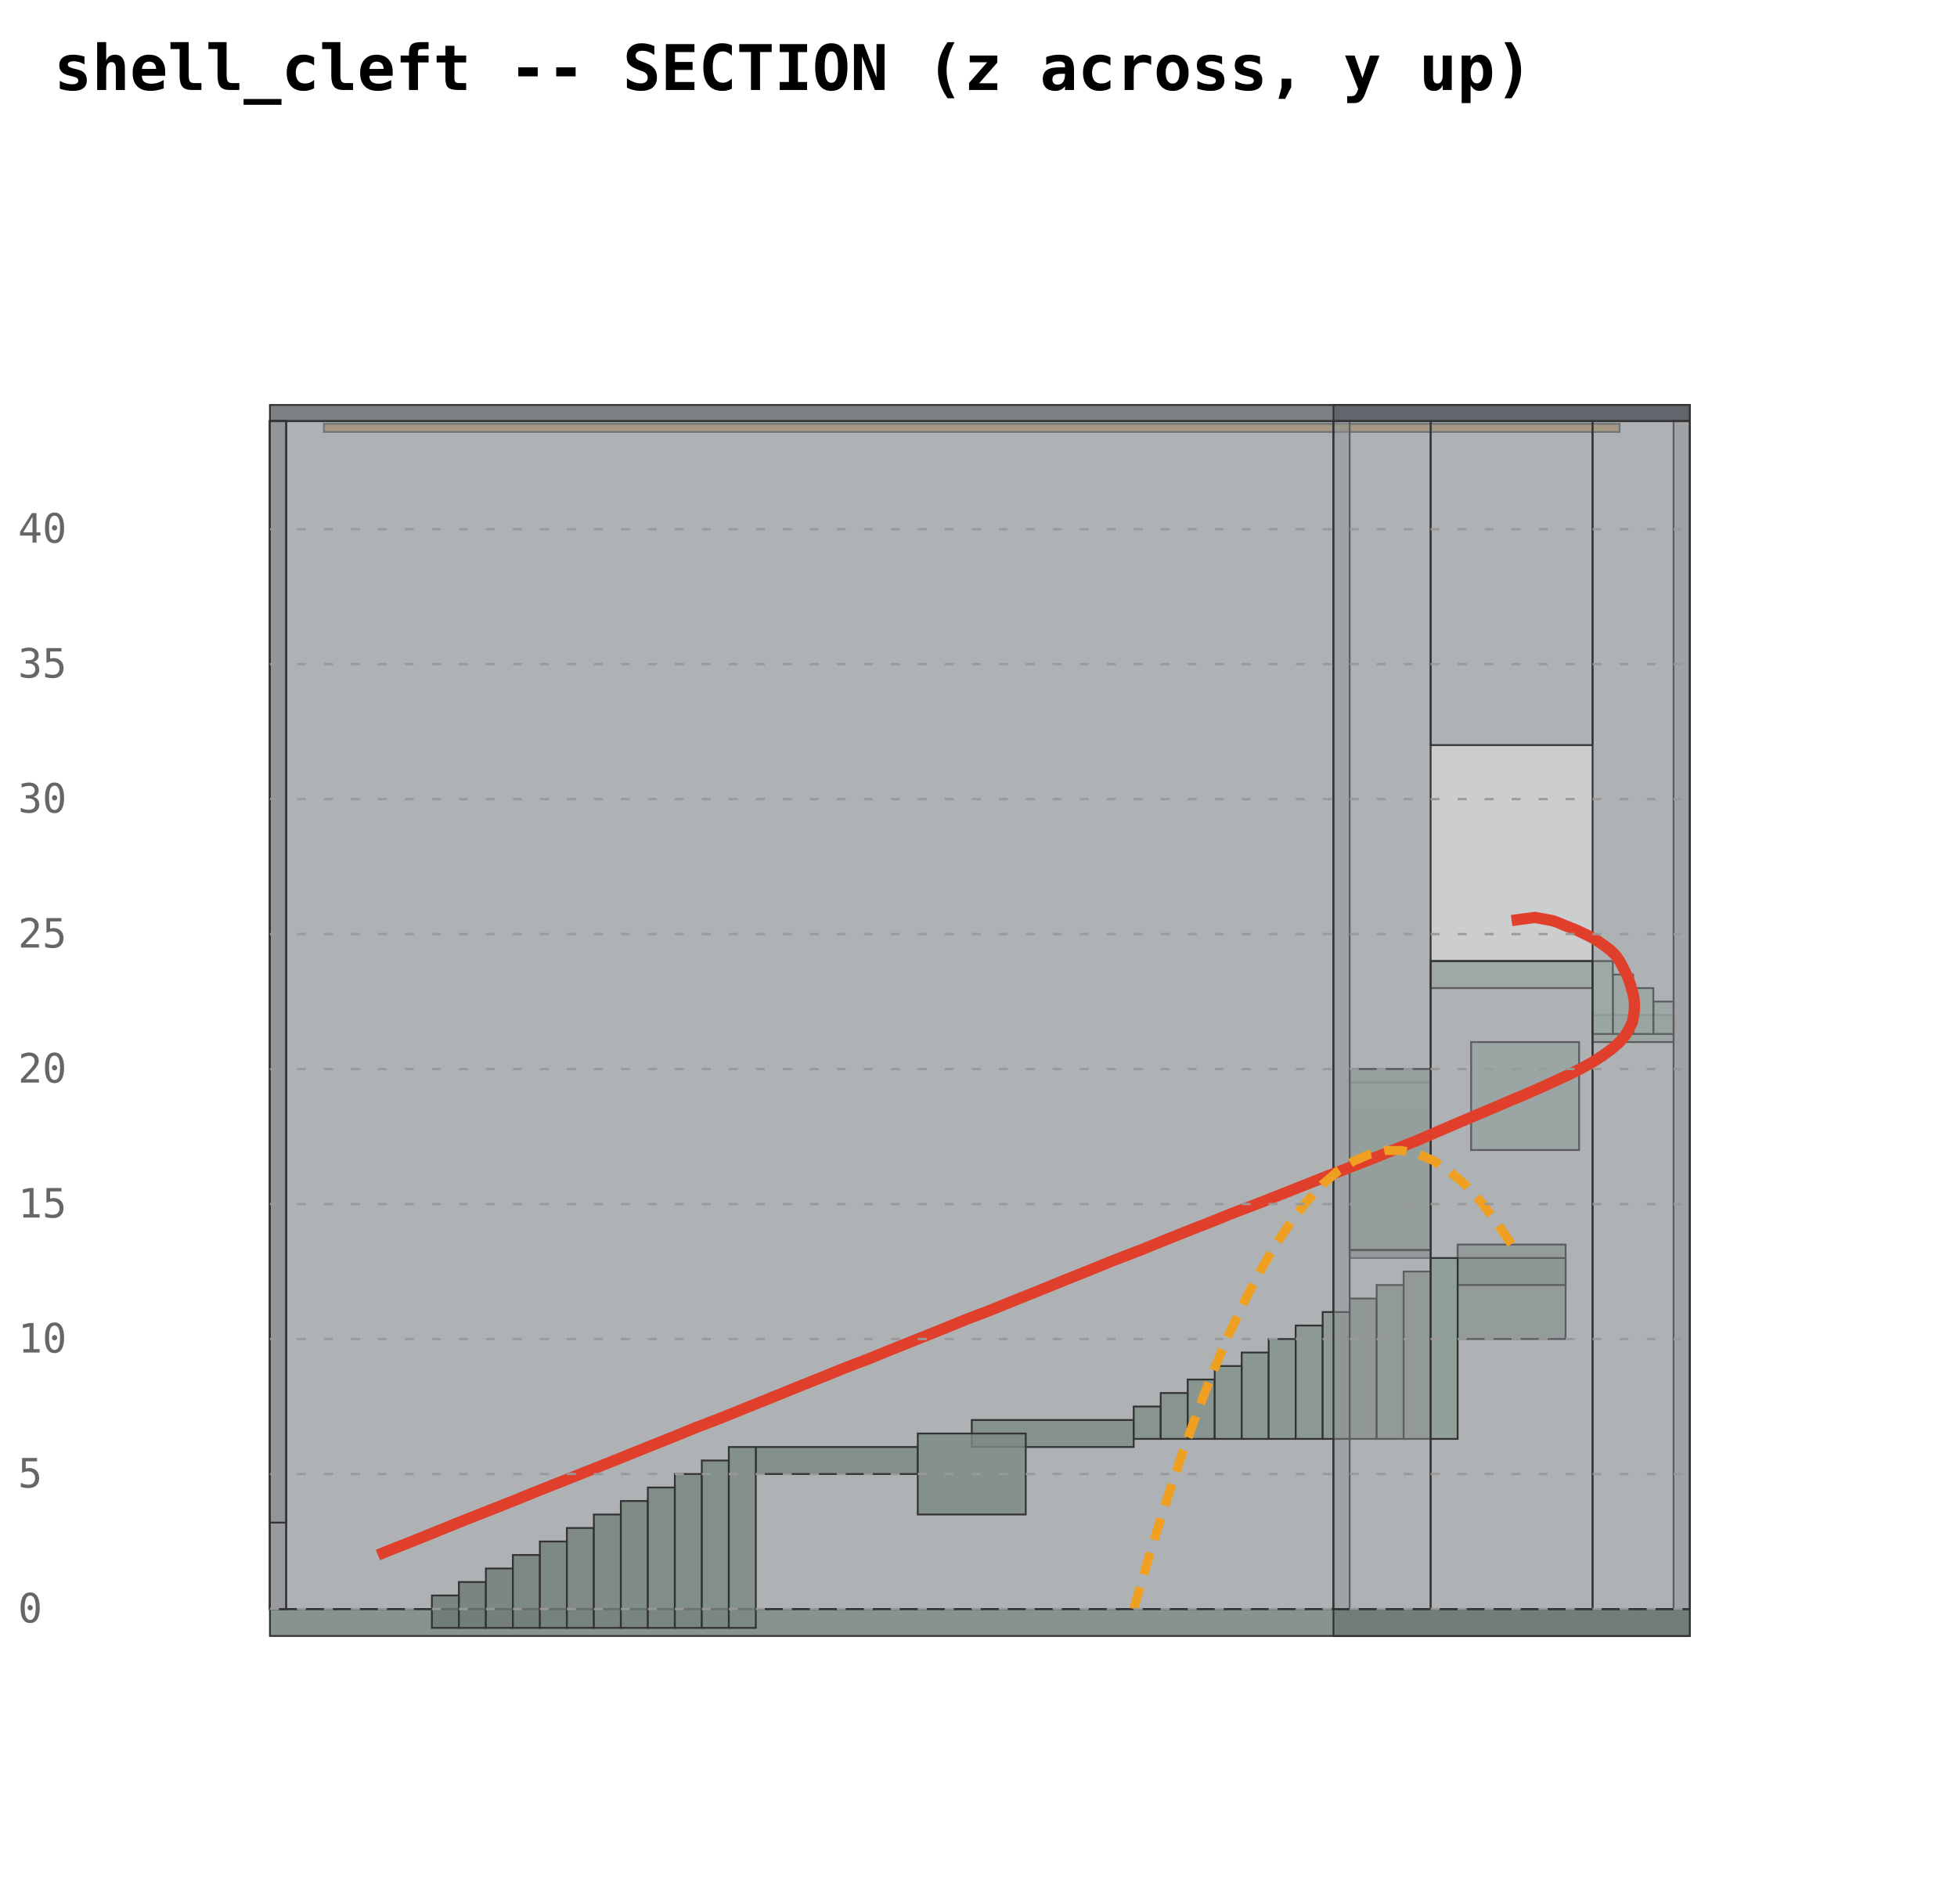
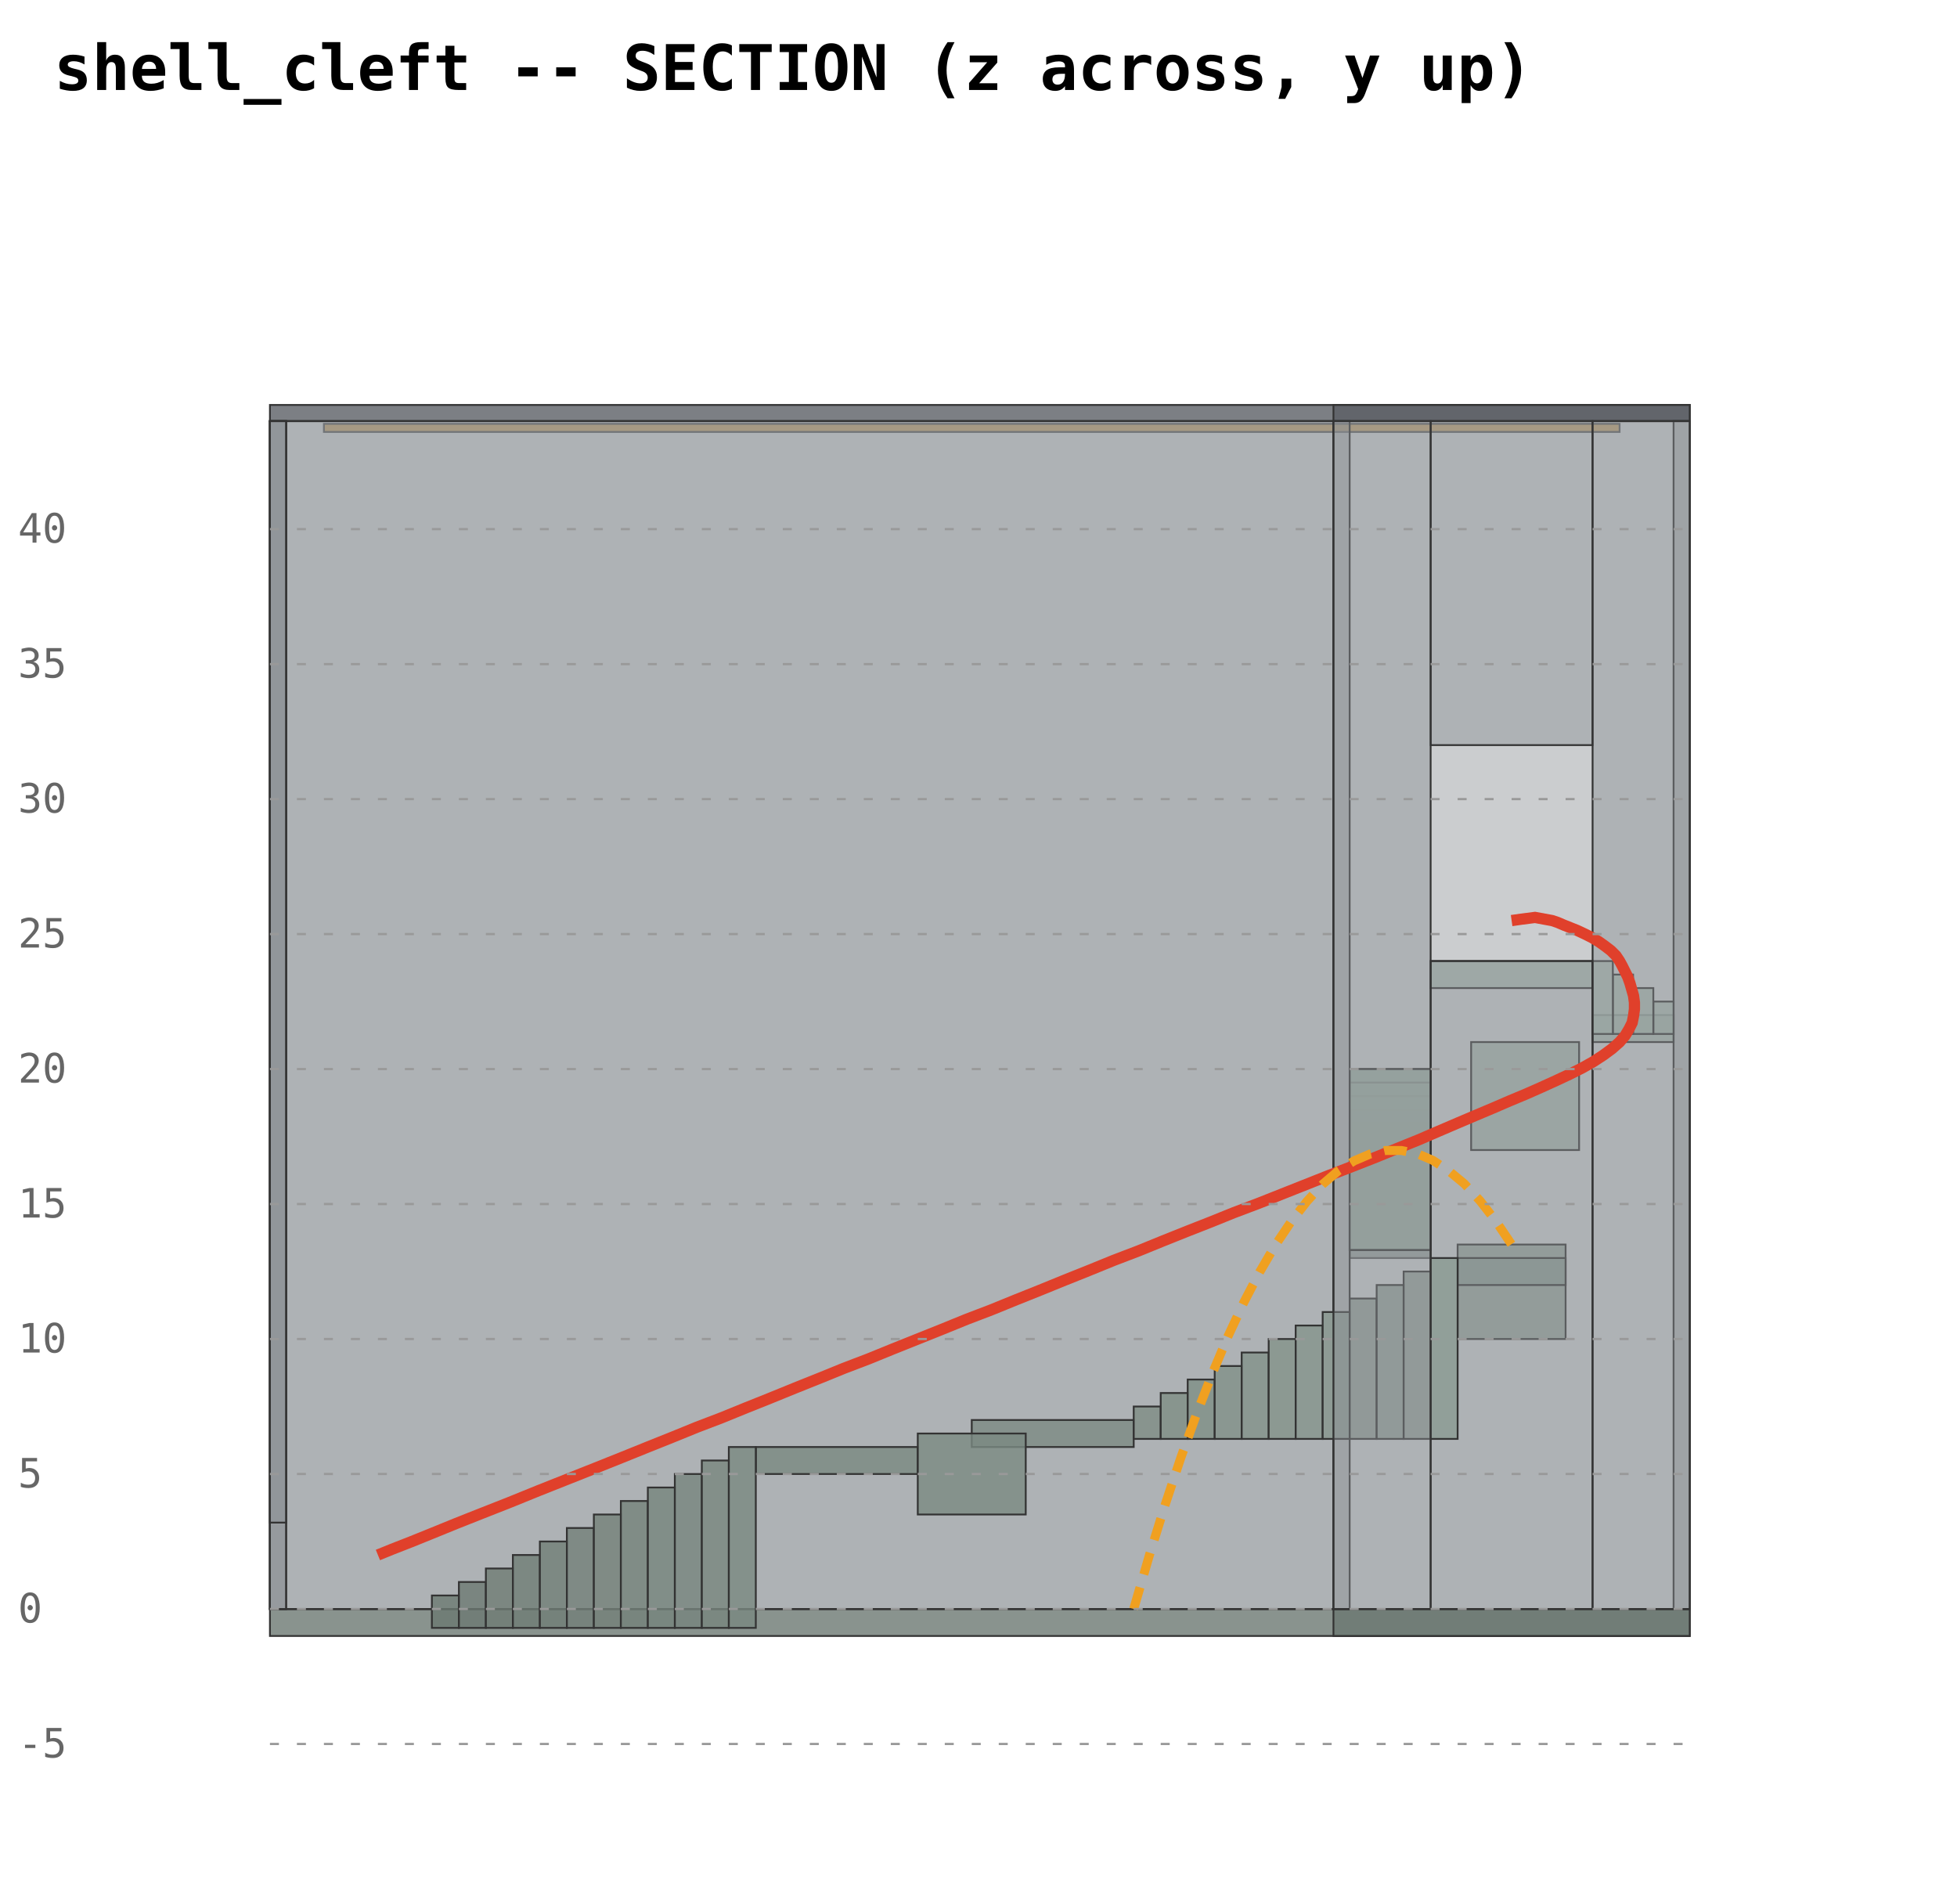
<svg xmlns="http://www.w3.org/2000/svg" width="435" height="423" viewBox="0 0 435 423" font-family="monospace" font-size="11">
  <rect width="100%%" height="100%%" fill="#f4f4f2" />
  <text x="12" y="20" font-size="14" font-weight="bold">shell_cleft -- SECTION (z across, y up)</text>
  <rect x="60.0" y="357.6" width="315.6" height="6.0" fill="#6c7872" fill-opacity="0.80" stroke="#333" stroke-width="0.4" />
  <rect x="60.0" y="90.0" width="315.6" height="3.6" fill="#5c5f66" fill-opacity="0.80" stroke="#333" stroke-width="0.4" />
  <rect x="296.4" y="357.6" width="79.2" height="6.0" fill="#6c7872" fill-opacity="0.80" stroke="#333" stroke-width="0.4" />
  <rect x="296.4" y="90.0" width="79.2" height="3.6" fill="#5c5f66" fill-opacity="0.80" stroke="#333" stroke-width="0.4" />
  <rect x="72.0" y="94.2" width="288.0" height="1.8" fill="#d99a33" fill-opacity="0.80" stroke="#333" stroke-width="0.4" />
  <rect x="300.0" y="273.6" width="18.0" height="6.0" fill="#8d9d95" fill-opacity="0.80" stroke="#333" stroke-width="0.4" />
  <rect x="60.0" y="93.6" width="315.6" height="264.0" fill="#8d9096" fill-opacity="0.45" stroke="#333" stroke-width="0.4" />
  <rect x="372.0" y="93.6" width="3.6" height="264.0" fill="#8d9096" fill-opacity="0.45" stroke="#333" stroke-width="0.4" />
  <rect x="300.0" y="237.6" width="18.0" height="6.0" fill="#9bada4" fill-opacity="0.80" stroke="#333" stroke-width="0.4" />
  <rect x="354.0" y="225.6" width="18.0" height="6.0" fill="#a1b3aa" fill-opacity="0.80" stroke="#333" stroke-width="0.4" />
  <rect x="318.0" y="213.6" width="36.0" height="6.0" fill="#a5b8ae" fill-opacity="0.80" stroke="#333" stroke-width="0.4" />
  <rect x="60.0" y="93.6" width="236.4" height="264.0" fill="#8d9096" fill-opacity="0.45" stroke="#333" stroke-width="0.4" />
  <rect x="168.0" y="321.6" width="36.0" height="6.0" fill="#7a8881" fill-opacity="0.80" stroke="#333" stroke-width="0.4" />
  <rect x="216.0" y="315.6" width="36.0" height="6.0" fill="#7c8a83" fill-opacity="0.80" stroke="#333" stroke-width="0.4" />
  <rect x="296.4" y="93.6" width="3.6" height="264.0" fill="#8d9096" fill-opacity="0.45" stroke="#333" stroke-width="0.4" />
  <rect x="204.0" y="318.6" width="24.0" height="18.0" fill="#7b8982" fill-opacity="0.80" stroke="#333" stroke-width="0.4" />
  <rect x="324.0" y="276.6" width="24.0" height="21.0" fill="#8c9c94" fill-opacity="0.80" stroke="#333" stroke-width="0.4" />
  <rect x="327.0" y="231.6" width="24.0" height="24.0" fill="#9eb0a7" fill-opacity="0.80" stroke="#333" stroke-width="0.4" />
  <rect x="324.0" y="279.6" width="24.0" height="6.0" fill="#8a9a92" fill-opacity="0.80" stroke="#333" stroke-width="0.4" />
  <rect x="318.0" y="213.6" width="36.0" height="144.0" fill="#8d9096" fill-opacity="0.45" stroke="#333" stroke-width="0.4" />
  <rect x="318.0" y="93.6" width="36.0" height="72.0" fill="#8d9096" fill-opacity="0.45" stroke="#333" stroke-width="0.4" />
  <rect x="60.0" y="93.6" width="3.6" height="264.0" fill="#8d9096" fill-opacity="0.45" stroke="#333" stroke-width="0.4" />
  <rect x="60.0" y="93.6" width="3.6" height="264.0" fill="#8d9096" fill-opacity="0.45" stroke="#333" stroke-width="0.4" />
  <rect x="96.0" y="354.6" width="6.0" height="7.2" fill="#6c7972" fill-opacity="0.80" stroke="#333" stroke-width="0.4" />
  <rect x="102.0" y="351.6" width="6.0" height="10.2" fill="#6d7a73" fill-opacity="0.80" stroke="#333" stroke-width="0.4" />
  <rect x="108.0" y="348.6" width="6.0" height="13.2" fill="#6f7c75" fill-opacity="0.80" stroke="#333" stroke-width="0.4" />
  <rect x="114.0" y="345.6" width="6.0" height="16.2" fill="#707d76" fill-opacity="0.80" stroke="#333" stroke-width="0.4" />
  <rect x="120.0" y="342.6" width="6.0" height="19.2" fill="#717e77" fill-opacity="0.80" stroke="#333" stroke-width="0.4" />
  <rect x="126.0" y="339.6" width="6.0" height="22.2" fill="#738079" fill-opacity="0.80" stroke="#333" stroke-width="0.4" />
  <rect x="132.0" y="336.6" width="6.0" height="25.2" fill="#74817a" fill-opacity="0.80" stroke="#333" stroke-width="0.4" />
  <rect x="138.0" y="333.6" width="6.0" height="28.2" fill="#75827b" fill-opacity="0.80" stroke="#333" stroke-width="0.4" />
  <rect x="144.0" y="330.6" width="6.0" height="31.2" fill="#76847d" fill-opacity="0.80" stroke="#333" stroke-width="0.4" />
  <rect x="150.0" y="327.6" width="6.0" height="34.2" fill="#77857e" fill-opacity="0.80" stroke="#333" stroke-width="0.4" />
  <rect x="156.0" y="324.6" width="6.0" height="37.2" fill="#78867f" fill-opacity="0.80" stroke="#333" stroke-width="0.4" />
  <rect x="162.0" y="321.6" width="6.0" height="40.2" fill="#7a8881" fill-opacity="0.80" stroke="#333" stroke-width="0.4" />
  <rect x="252.0" y="312.6" width="6.0" height="7.2" fill="#7e8c85" fill-opacity="0.80" stroke="#333" stroke-width="0.4" />
  <rect x="258.0" y="309.6" width="6.0" height="10.2" fill="#7e8d85" fill-opacity="0.80" stroke="#333" stroke-width="0.4" />
  <rect x="264.0" y="306.6" width="6.0" height="13.2" fill="#7f8e86" fill-opacity="0.80" stroke="#333" stroke-width="0.4" />
  <rect x="270.0" y="303.6" width="6.0" height="16.2" fill="#819088" fill-opacity="0.80" stroke="#333" stroke-width="0.4" />
  <rect x="276.0" y="300.6" width="6.0" height="19.2" fill="#829189" fill-opacity="0.80" stroke="#333" stroke-width="0.4" />
  <rect x="282.0" y="297.6" width="6.0" height="22.2" fill="#83928a" fill-opacity="0.80" stroke="#333" stroke-width="0.4" />
  <rect x="288.0" y="294.6" width="6.0" height="25.2" fill="#85948c" fill-opacity="0.80" stroke="#333" stroke-width="0.4" />
  <rect x="294.0" y="291.6" width="6.0" height="28.2" fill="#86958d" fill-opacity="0.80" stroke="#333" stroke-width="0.4" />
  <rect x="300.0" y="288.6" width="6.0" height="31.2" fill="#87968e" fill-opacity="0.80" stroke="#333" stroke-width="0.4" />
  <rect x="306.0" y="285.6" width="6.0" height="34.2" fill="#889890" fill-opacity="0.80" stroke="#333" stroke-width="0.4" />
  <rect x="312.0" y="282.6" width="6.0" height="37.2" fill="#899991" fill-opacity="0.80" stroke="#333" stroke-width="0.4" />
  <rect x="318.0" y="279.6" width="6.0" height="40.2" fill="#8a9a92" fill-opacity="0.80" stroke="#333" stroke-width="0.4" />
  <rect x="300.0" y="270.6" width="18.0" height="7.2" fill="#8f9f97" fill-opacity="0.80" stroke="#333" stroke-width="0.4" />
  <rect x="300.0" y="267.6" width="18.0" height="10.2" fill="#90a098" fill-opacity="0.80" stroke="#333" stroke-width="0.4" />
  <rect x="300.0" y="264.6" width="18.0" height="13.2" fill="#90a198" fill-opacity="0.80" stroke="#333" stroke-width="0.4" />
  <rect x="300.0" y="261.6" width="18.0" height="16.2" fill="#92a39a" fill-opacity="0.80" stroke="#333" stroke-width="0.4" />
  <rect x="300.0" y="258.6" width="18.0" height="19.2" fill="#93a49b" fill-opacity="0.80" stroke="#333" stroke-width="0.4" />
  <rect x="300.0" y="255.6" width="18.0" height="22.2" fill="#94a59c" fill-opacity="0.80" stroke="#333" stroke-width="0.4" />
  <rect x="300.0" y="252.6" width="18.0" height="25.2" fill="#96a79e" fill-opacity="0.80" stroke="#333" stroke-width="0.4" />
  <rect x="300.0" y="249.6" width="18.0" height="28.2" fill="#97a89f" fill-opacity="0.80" stroke="#333" stroke-width="0.4" />
  <rect x="300.0" y="246.6" width="18.0" height="31.2" fill="#98a9a0" fill-opacity="0.80" stroke="#333" stroke-width="0.4" />
  <rect x="300.0" y="243.6" width="18.0" height="34.2" fill="#99aba2" fill-opacity="0.80" stroke="#333" stroke-width="0.4" />
  <rect x="300.0" y="240.6" width="18.0" height="37.2" fill="#9aaca3" fill-opacity="0.80" stroke="#333" stroke-width="0.4" />
  <rect x="300.0" y="237.6" width="18.0" height="40.2" fill="#9bada4" fill-opacity="0.80" stroke="#333" stroke-width="0.4" />
  <rect x="367.5" y="222.6" width="4.5" height="7.2" fill="#a2b4ab" fill-opacity="0.80" stroke="#333" stroke-width="0.4" />
  <rect x="363.0" y="219.6" width="4.5" height="10.2" fill="#a2b5ab" fill-opacity="0.80" stroke="#333" stroke-width="0.4" />
  <rect x="358.5" y="216.6" width="4.5" height="13.2" fill="#a4b7ad" fill-opacity="0.80" stroke="#333" stroke-width="0.4" />
  <rect x="354.0" y="213.6" width="4.5" height="16.2" fill="#a5b8ae" fill-opacity="0.80" stroke="#333" stroke-width="0.4" />
  <rect x="296.4" y="93.6" width="21.6" height="264.0" fill="#8d9096" fill-opacity="0.45" stroke="#333" stroke-width="0.4" />
  <rect x="354.0" y="93.6" width="21.6" height="264.0" fill="#8d9096" fill-opacity="0.45" stroke="#333" stroke-width="0.4" />
  <rect x="60.0" y="93.6" width="3.6" height="244.8" fill="#8d9096" fill-opacity="0.45" stroke="#333" stroke-width="0.4" />
  <polyline points="84.0,345.6 87.2,344.3 91.3,342.7 96.0,340.8 101.4,338.6 107.2,336.3 113.3,333.9 119.7,331.3 126.0,328.8 132.3,326.3 138.3,323.9 144.0,321.6 149.5,319.4 154.9,317.2 160.4,315.1 165.8,312.9 171.3,310.7 176.7,308.5 182.2,306.3 187.6,304.1 193.1,302.0 198.5,299.8 204.0,297.6 209.5,295.4 214.9,293.2 220.4,291.1 225.8,288.9 231.3,286.7 236.7,284.5 242.2,282.3 247.6,280.1 253.1,278.0 258.5,275.8 264.0,273.6 269.1,271.6 274.3,269.5 279.6,267.5 284.9,265.4 290.2,263.3 295.5,261.2 300.7,259.2 305.8,257.2 310.7,255.2 315.4,253.3 319.8,251.4 324.0,249.6 328.0,247.9 331.8,246.3 335.5,244.7 339.1,243.2 342.5,241.7 345.8,240.2 348.8,238.8 351.6,237.4 354.1,236.0 356.4,234.5 358.3,233.1 360.0,231.6 361.2,230.2 362.1,228.7 362.8,227.3 363.1,225.8 363.3,224.3 363.3,222.8 363.1,221.3 362.7,219.9 362.3,218.5 361.8,217.1 361.2,215.9 360.6,214.7 360.0,213.6 359.2,212.4 358.1,211.3 356.8,210.3 355.4,209.3 353.9,208.4 352.3,207.6 350.6,206.8 349.1,206.2 347.6,205.6 346.2,205.0 345.0,204.6 341.2,203.9 338.1,204.3 336.0,204.6" fill="none" stroke="#e0402b" stroke-width="2.5" />
  <polyline points="252.0,357.6 255.5,345.6 259.0,334.4 262.5,323.9 266.0,314.2 269.5,305.2 273.0,296.9 276.5,289.4 280.0,282.7 283.5,276.7 287.0,271.5 290.5,267.0 294.0,263.2 297.5,260.2 301.0,258.0 304.5,256.5 308.0,255.7 311.5,255.7 315.0,256.4 318.5,257.9 322.0,260.2 325.5,263.1 329.0,266.9 332.5,271.4 336.0,276.6" fill="none" stroke="#f0a020" stroke-width="2" stroke-dasharray="5 3" />
+   <line x1="60" y1="387.6" x2="375" y2="387.6" stroke="#999" stroke-width="0.5" stroke-dasharray="2 4" />
+   <text x="4" y="390.6" font-size="9" fill="#666">-5</text>
  <line x1="60" y1="357.6" x2="375" y2="357.6" stroke="#999" stroke-width="0.5" stroke-dasharray="2 4" />
  <text x="4" y="360.6" font-size="9" fill="#666">0</text>
  <line x1="60" y1="327.6" x2="375" y2="327.6" stroke="#999" stroke-width="0.5" stroke-dasharray="2 4" />
  <text x="4" y="330.6" font-size="9" fill="#666">5</text>
  <line x1="60" y1="297.6" x2="375" y2="297.6" stroke="#999" stroke-width="0.5" stroke-dasharray="2 4" />
  <text x="4" y="300.6" font-size="9" fill="#666">10</text>
  <line x1="60" y1="267.6" x2="375" y2="267.6" stroke="#999" stroke-width="0.5" stroke-dasharray="2 4" />
  <text x="4" y="270.6" font-size="9" fill="#666">15</text>
  <line x1="60" y1="237.6" x2="375" y2="237.6" stroke="#999" stroke-width="0.5" stroke-dasharray="2 4" />
  <text x="4" y="240.6" font-size="9" fill="#666">20</text>
  <line x1="60" y1="207.6" x2="375" y2="207.6" stroke="#999" stroke-width="0.5" stroke-dasharray="2 4" />
  <text x="4" y="210.6" font-size="9" fill="#666">25</text>
  <line x1="60" y1="177.6" x2="375" y2="177.6" stroke="#999" stroke-width="0.5" stroke-dasharray="2 4" />
  <text x="4" y="180.6" font-size="9" fill="#666">30</text>
  <line x1="60" y1="147.6" x2="375" y2="147.6" stroke="#999" stroke-width="0.5" stroke-dasharray="2 4" />
  <text x="4" y="150.6" font-size="9" fill="#666">35</text>
  <line x1="60" y1="117.6" x2="375" y2="117.6" stroke="#999" stroke-width="0.5" stroke-dasharray="2 4" />
  <text x="4" y="120.6" font-size="9" fill="#666">40</text>
</svg>
